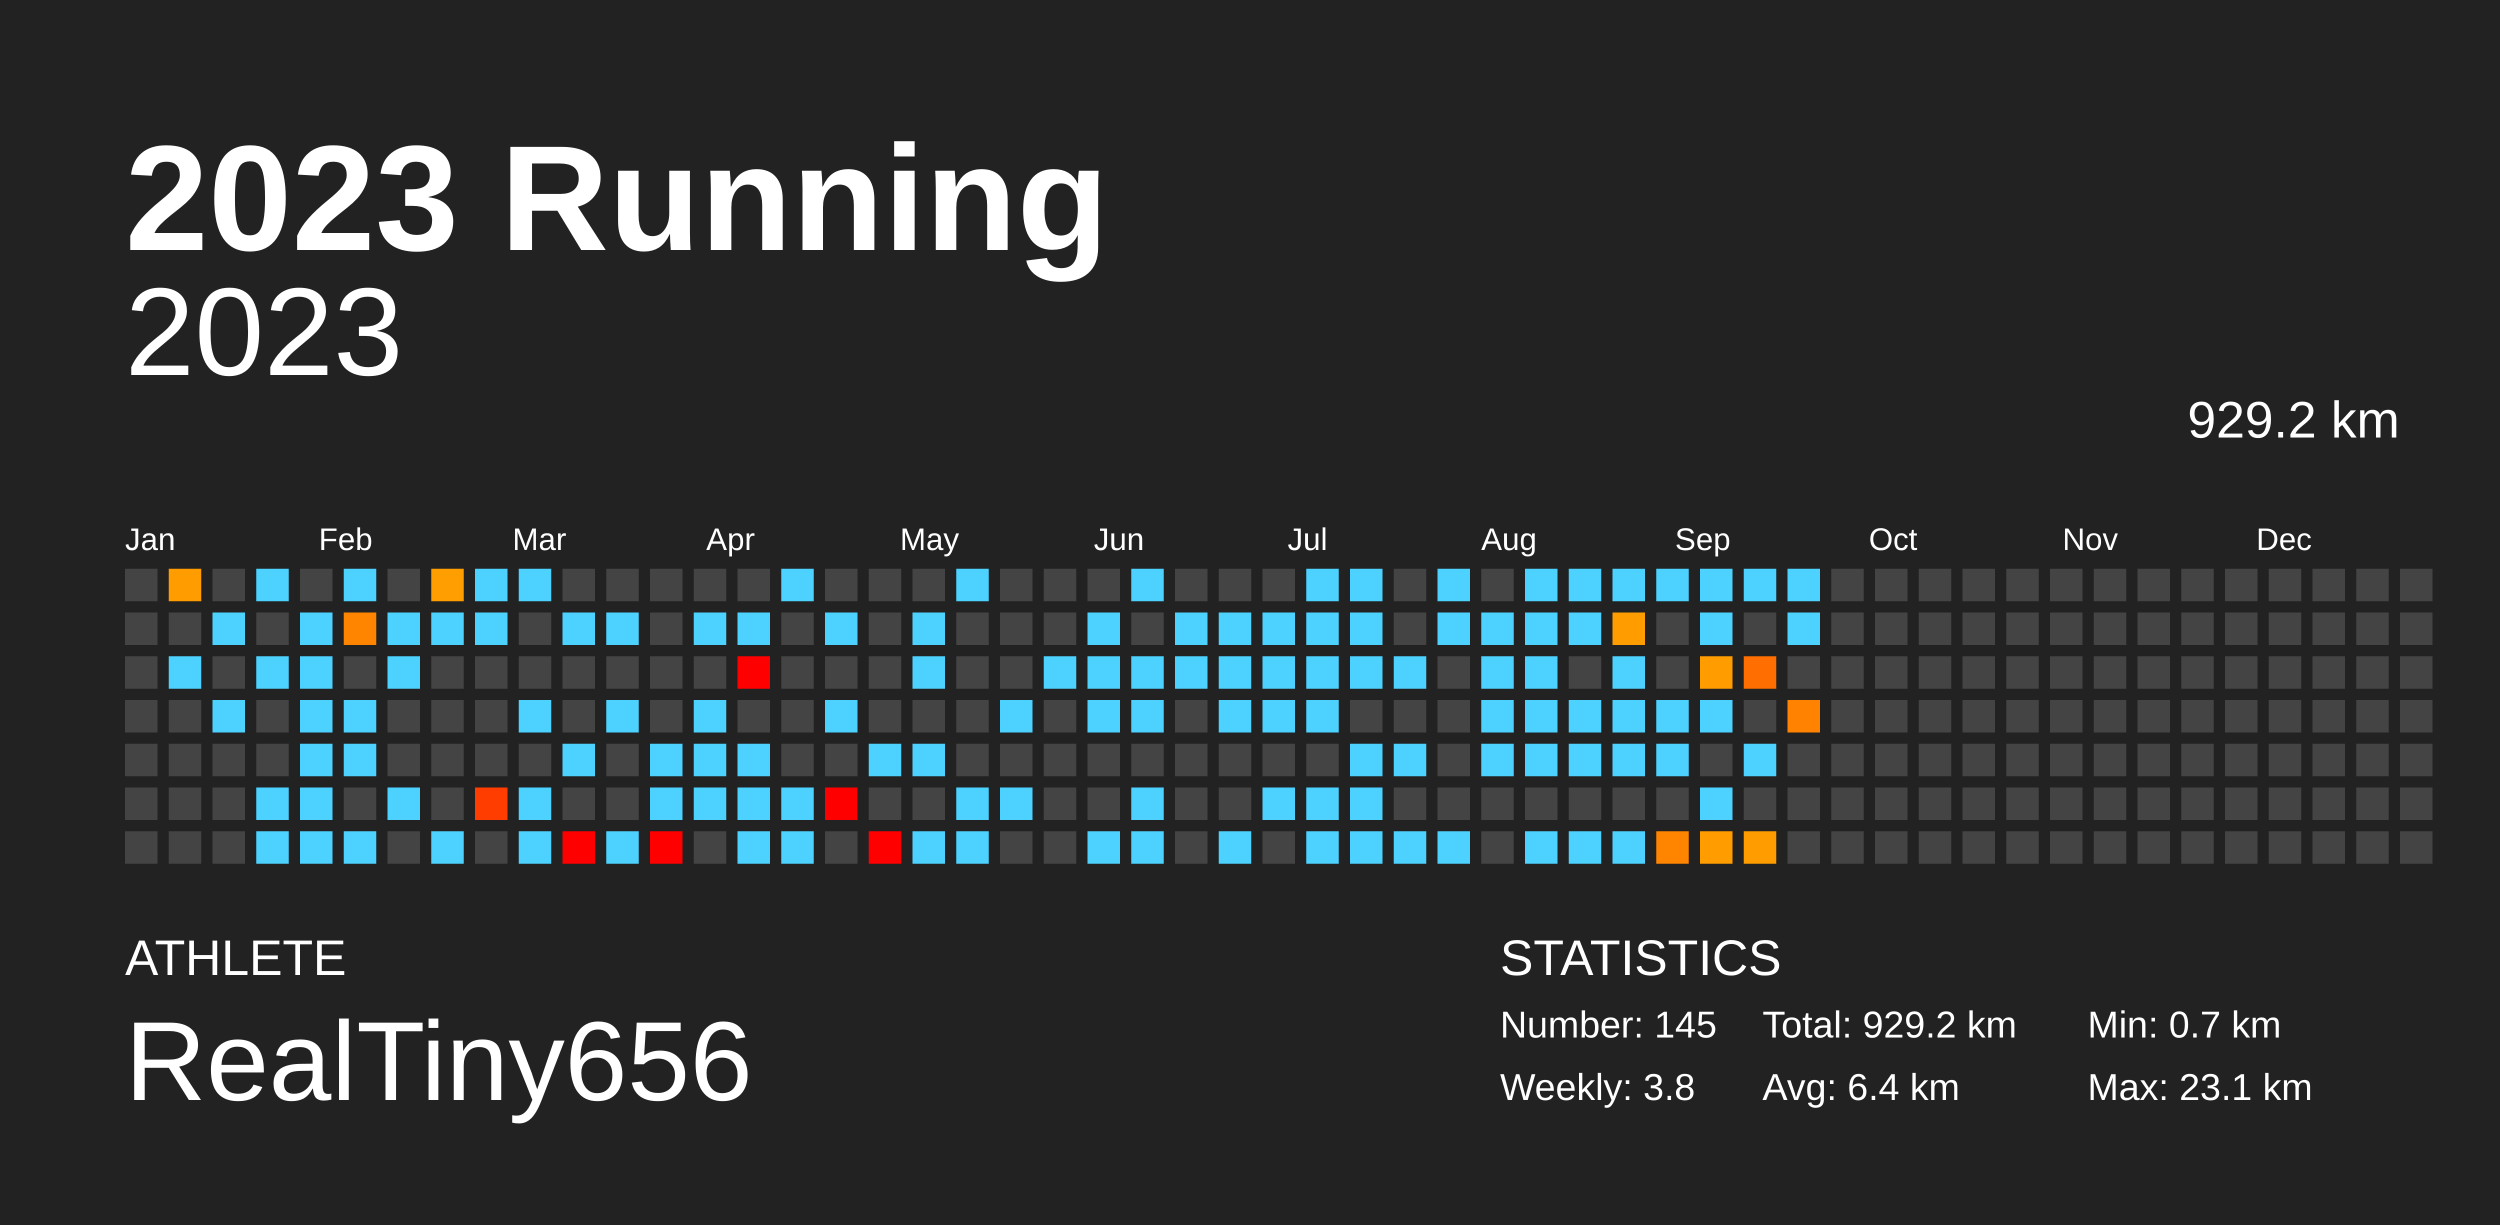
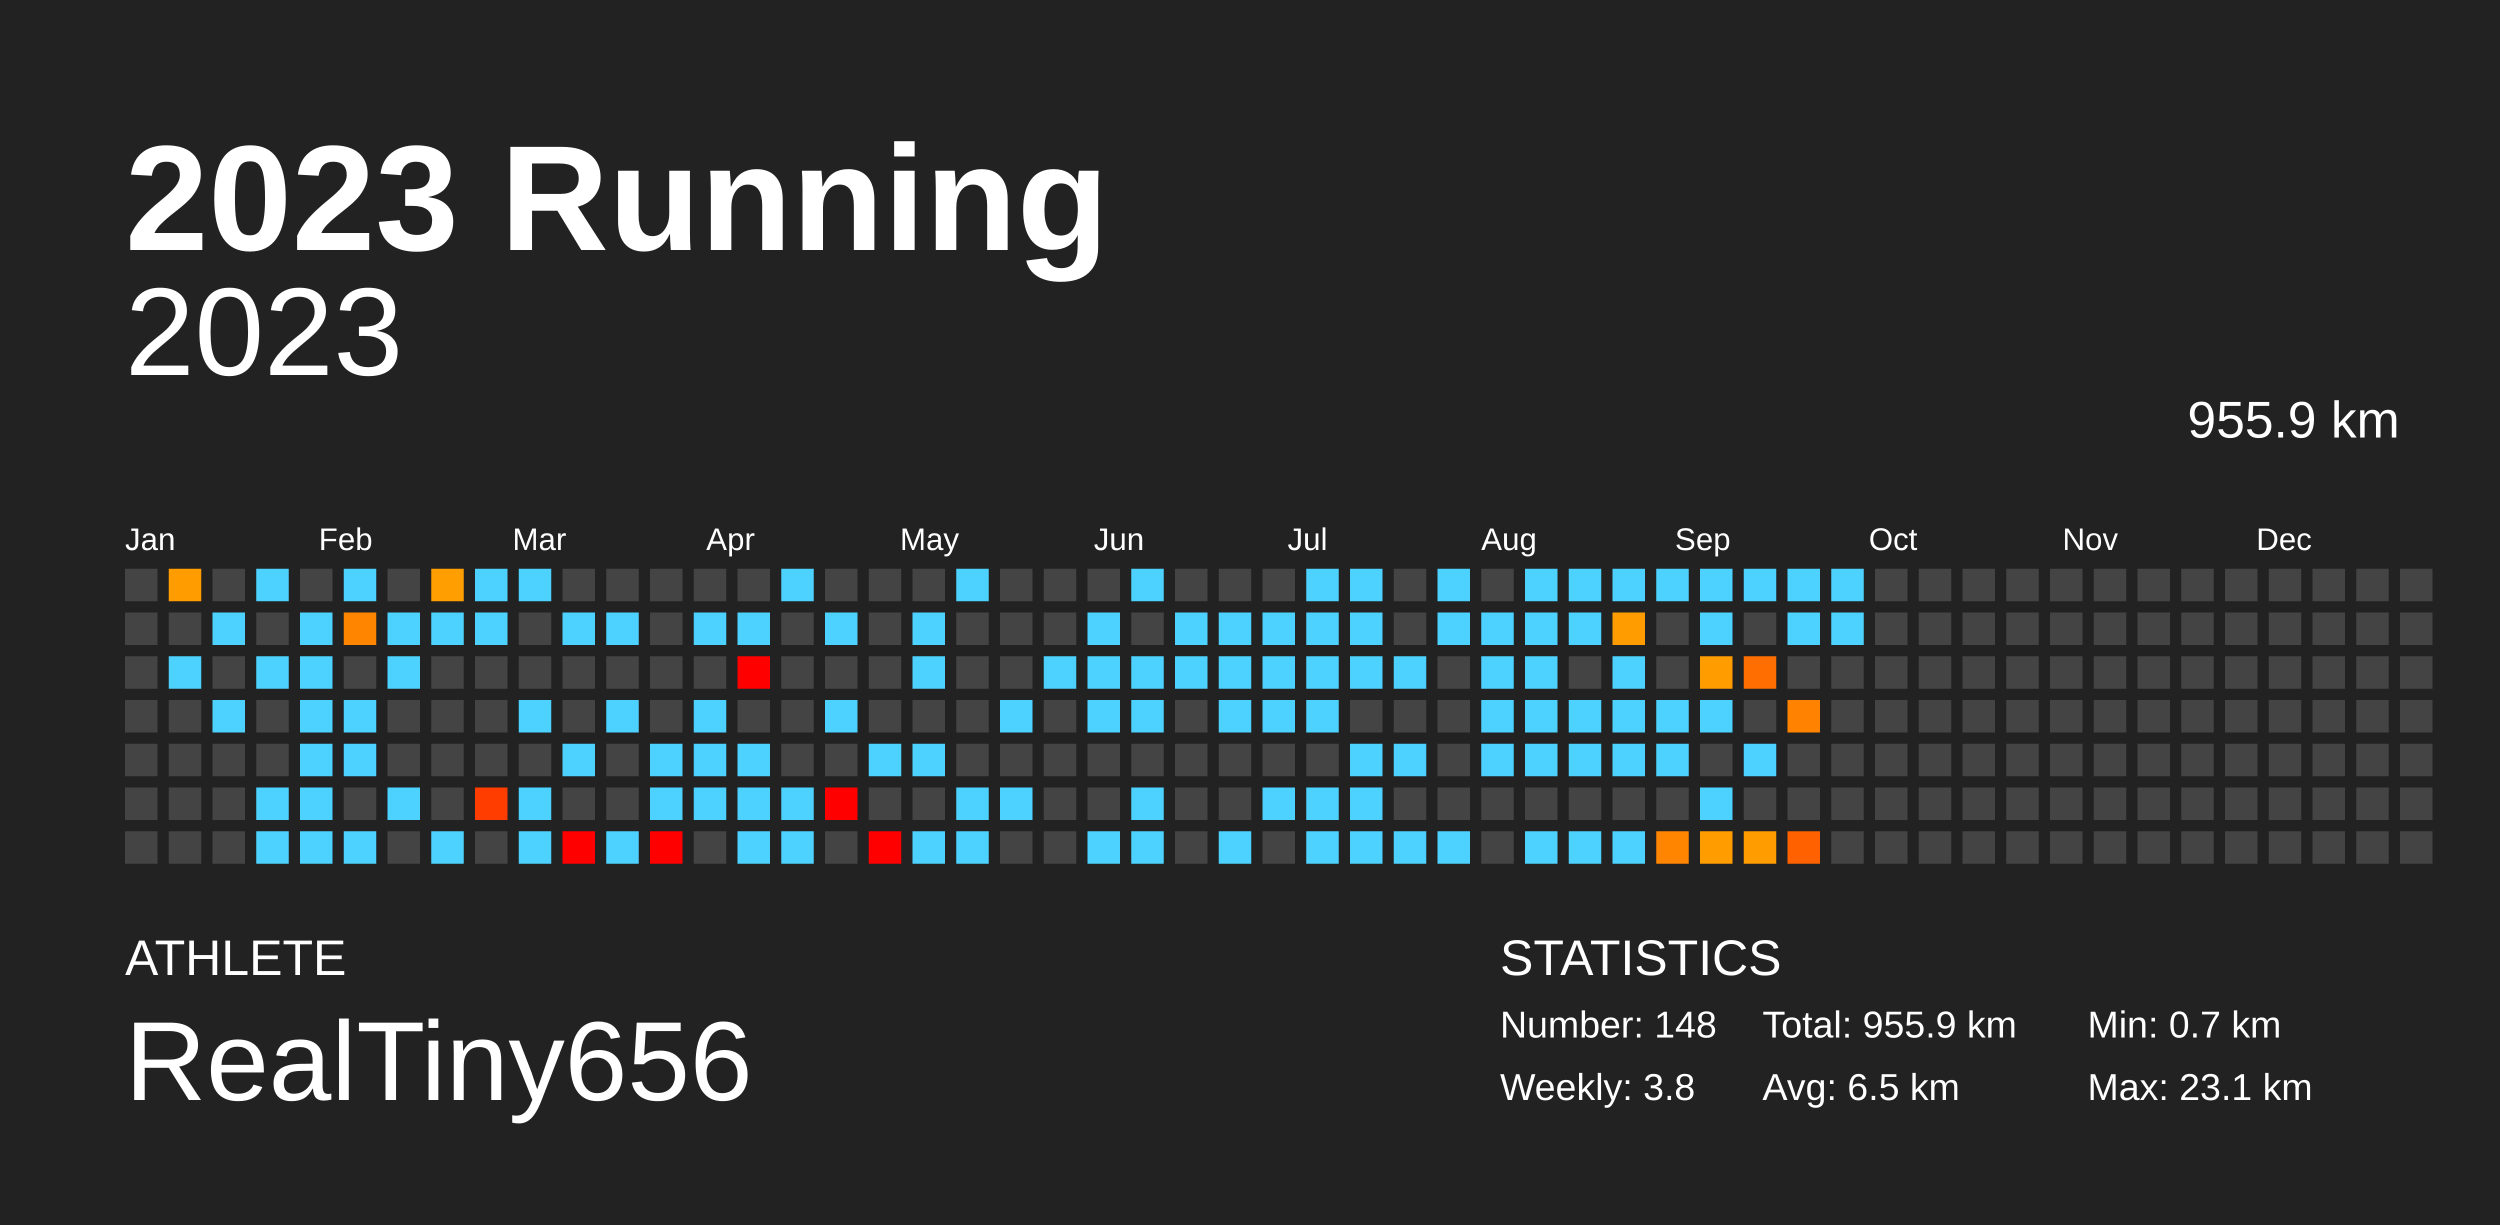
<svg xmlns="http://www.w3.org/2000/svg" baseProfile="full" height="98mm" version="1.1" viewBox="0,0,200,98" width="200mm">
  <defs />
  <rect fill="#222222" height="98" width="200" x="0" y="0" />
  <text fill="#FFFFFF" style="font-size:12px; font-family:Arial; font-weight:bold;" x="10" y="20">2023 Running</text>
  <text fill="#FFFFFF" style="font-size:4px; font-family:Arial" x="10" y="78">ATHLETE</text>
  <text fill="#FFFFFF" style="font-size:9px; font-family:Arial" x="10" y="88">RealTiny656</text>
  <text fill="#FFFFFF" style="font-size:4px; font-family:Arial" x="120" y="78">STATISTICS</text>
-   <text fill="#FFFFFF" style="font-size:3px; font-family:Arial" x="120" y="83">Number: 145</text>
+   <text fill="#FFFFFF" style="font-size:3px; font-family:Arial" x="120" y="83">Number: 148</text>
  <text fill="#FFFFFF" style="font-size:3px; font-family:Arial" x="120" y="88">Weekly: 3.8</text>
-   <text fill="#FFFFFF" style="font-size:3px; font-family:Arial" x="141" y="83">Total: 929.2 km</text>
-   <text fill="#FFFFFF" style="font-size:3px; font-family:Arial" x="141" y="88">Avg: 6.4 km</text>
+   <text fill="#FFFFFF" style="font-size:3px; font-family:Arial" x="141" y="83">Total: 955.9 km</text>
+   <text fill="#FFFFFF" style="font-size:3px; font-family:Arial" x="141" y="88">Avg: 6.5 km</text>
  <text fill="#FFFFFF" style="font-size:3px; font-family:Arial" x="167" y="83">Min: 0.7 km</text>
  <text fill="#FFFFFF" style="font-size:3px; font-family:Arial" x="167" y="88">Max: 23.1 km</text>
  <text alignment-baseline="hanging" fill="#FFFFFF" style="font-size:10.0px; font-family:Arial;" x="10" y="30">2023</text>
-   <text alignment-baseline="hanging" fill="#FFFFFF" style="font-size:4.125px; font-family:Arial;" x="175" y="35">929.2 km</text>
+   <text alignment-baseline="hanging" fill="#FFFFFF" style="font-size:4.125px; font-family:Arial;" x="175" y="35">955.9 km</text>
  <text fill="#FFFFFF" style="font-size:2.5px; font-family:Arial" x="10.0" y="44">Jan</text>
  <text fill="#FFFFFF" style="font-size:2.5px; font-family:Arial" x="25.5" y="44">Feb</text>
  <text fill="#FFFFFF" style="font-size:2.5px; font-family:Arial" x="41.0" y="44">Mar</text>
  <text fill="#FFFFFF" style="font-size:2.5px; font-family:Arial" x="56.5" y="44">Apr</text>
  <text fill="#FFFFFF" style="font-size:2.5px; font-family:Arial" x="72.0" y="44">May</text>
  <text fill="#FFFFFF" style="font-size:2.5px; font-family:Arial" x="87.5" y="44">Jun</text>
  <text fill="#FFFFFF" style="font-size:2.5px; font-family:Arial" x="103.0" y="44">Jul</text>
  <text fill="#FFFFFF" style="font-size:2.5px; font-family:Arial" x="118.5" y="44">Aug</text>
  <text fill="#FFFFFF" style="font-size:2.5px; font-family:Arial" x="134.0" y="44">Sep</text>
  <text fill="#FFFFFF" style="font-size:2.5px; font-family:Arial" x="149.5" y="44">Oct</text>
  <text fill="#FFFFFF" style="font-size:2.5px; font-family:Arial" x="165.0" y="44">Nov</text>
  <text fill="#FFFFFF" style="font-size:2.5px; font-family:Arial" x="180.5" y="44">Dec</text>
  <rect fill="#444444" height="2.6" width="2.6" x="10.0" y="45.5" />
  <rect fill="#444444" height="2.6" width="2.6" x="10.0" y="49.0" />
  <rect fill="#444444" height="2.6" width="2.6" x="10.0" y="52.5" />
  <rect fill="#444444" height="2.6" width="2.6" x="10.0" y="56.0" />
  <rect fill="#444444" height="2.6" width="2.6" x="10.0" y="59.5" />
  <rect fill="#444444" height="2.6" width="2.6" x="10.0" y="63.0" />
  <rect fill="#444444" height="2.6" width="2.6" x="10.0" y="66.5" />
  <rect fill="#ff9c00" height="2.6" width="2.6" x="13.5" y="45.5" />
  <rect fill="#444444" height="2.6" width="2.6" x="13.5" y="49.0" />
  <rect fill="#4dd2ff" height="2.6" width="2.6" x="13.5" y="52.5" />
  <rect fill="#444444" height="2.6" width="2.6" x="13.5" y="56.0" />
  <rect fill="#444444" height="2.6" width="2.6" x="13.5" y="59.5" />
  <rect fill="#444444" height="2.6" width="2.6" x="13.5" y="63.0" />
  <rect fill="#444444" height="2.6" width="2.6" x="13.5" y="66.5" />
  <rect fill="#444444" height="2.6" width="2.6" x="17.0" y="45.5" />
  <rect fill="#4dd2ff" height="2.6" width="2.6" x="17.0" y="49.0" />
  <rect fill="#444444" height="2.6" width="2.6" x="17.0" y="52.5" />
  <rect fill="#4dd2ff" height="2.6" width="2.6" x="17.0" y="56.0" />
  <rect fill="#444444" height="2.6" width="2.6" x="17.0" y="59.5" />
  <rect fill="#444444" height="2.6" width="2.6" x="17.0" y="63.0" />
  <rect fill="#444444" height="2.6" width="2.6" x="17.0" y="66.5" />
  <rect fill="#4dd2ff" height="2.6" width="2.6" x="20.5" y="45.5" />
  <rect fill="#444444" height="2.6" width="2.6" x="20.5" y="49.0" />
  <rect fill="#4dd2ff" height="2.6" width="2.6" x="20.5" y="52.5" />
  <rect fill="#444444" height="2.6" width="2.6" x="20.5" y="56.0" />
  <rect fill="#444444" height="2.6" width="2.6" x="20.5" y="59.5" />
  <rect fill="#4dd2ff" height="2.6" width="2.6" x="20.5" y="63.0" />
  <rect fill="#4dd2ff" height="2.6" width="2.6" x="20.5" y="66.5" />
  <rect fill="#444444" height="2.6" width="2.6" x="24.0" y="45.5" />
  <rect fill="#4dd2ff" height="2.6" width="2.6" x="24.0" y="49.0" />
  <rect fill="#4dd2ff" height="2.6" width="2.6" x="24.0" y="52.5" />
  <rect fill="#4dd2ff" height="2.6" width="2.6" x="24.0" y="56.0" />
  <rect fill="#4dd2ff" height="2.6" width="2.6" x="24.0" y="59.5" />
  <rect fill="#4dd2ff" height="2.6" width="2.6" x="24.0" y="63.0" />
  <rect fill="#4dd2ff" height="2.6" width="2.6" x="24.0" y="66.5" />
  <rect fill="#4dd2ff" height="2.6" width="2.6" x="27.5" y="45.5" />
  <rect fill="#ff8500" height="2.6" width="2.6" x="27.5" y="49.0" />
  <rect fill="#444444" height="2.6" width="2.6" x="27.5" y="52.5" />
  <rect fill="#4dd2ff" height="2.6" width="2.6" x="27.5" y="56.0" />
  <rect fill="#4dd2ff" height="2.6" width="2.6" x="27.5" y="59.5" />
  <rect fill="#444444" height="2.6" width="2.6" x="27.5" y="63.0" />
  <rect fill="#4dd2ff" height="2.6" width="2.6" x="27.5" y="66.5" />
  <rect fill="#444444" height="2.6" width="2.6" x="31.0" y="45.5" />
  <rect fill="#4dd2ff" height="2.6" width="2.6" x="31.0" y="49.0" />
  <rect fill="#4dd2ff" height="2.6" width="2.6" x="31.0" y="52.5" />
  <rect fill="#444444" height="2.6" width="2.6" x="31.0" y="56.0" />
  <rect fill="#444444" height="2.6" width="2.6" x="31.0" y="59.5" />
  <rect fill="#4dd2ff" height="2.6" width="2.6" x="31.0" y="63.0" />
  <rect fill="#444444" height="2.6" width="2.6" x="31.0" y="66.5" />
  <rect fill="#ff9e00" height="2.6" width="2.6" x="34.5" y="45.5" />
  <rect fill="#4dd2ff" height="2.6" width="2.6" x="34.5" y="49.0" />
  <rect fill="#444444" height="2.6" width="2.6" x="34.5" y="52.5" />
  <rect fill="#444444" height="2.6" width="2.6" x="34.5" y="56.0" />
  <rect fill="#444444" height="2.6" width="2.6" x="34.5" y="59.5" />
  <rect fill="#444444" height="2.6" width="2.6" x="34.5" y="63.0" />
  <rect fill="#4dd2ff" height="2.6" width="2.6" x="34.5" y="66.5" />
  <rect fill="#4dd2ff" height="2.6" width="2.6" x="38.0" y="45.5" />
  <rect fill="#4dd2ff" height="2.6" width="2.6" x="38.0" y="49.0" />
  <rect fill="#444444" height="2.6" width="2.6" x="38.0" y="52.5" />
  <rect fill="#444444" height="2.6" width="2.6" x="38.0" y="56.0" />
  <rect fill="#444444" height="2.6" width="2.6" x="38.0" y="59.5" />
  <rect fill="#ff3d00" height="2.6" width="2.6" x="38.0" y="63.0" />
  <rect fill="#444444" height="2.6" width="2.6" x="38.0" y="66.5" />
  <rect fill="#4dd2ff" height="2.6" width="2.6" x="41.5" y="45.5" />
  <rect fill="#444444" height="2.6" width="2.6" x="41.5" y="49.0" />
  <rect fill="#444444" height="2.6" width="2.6" x="41.5" y="52.5" />
  <rect fill="#4dd2ff" height="2.6" width="2.6" x="41.5" y="56.0" />
  <rect fill="#444444" height="2.6" width="2.6" x="41.5" y="59.5" />
  <rect fill="#4dd2ff" height="2.6" width="2.6" x="41.5" y="63.0" />
  <rect fill="#4dd2ff" height="2.6" width="2.6" x="41.5" y="66.5" />
  <rect fill="#444444" height="2.6" width="2.6" x="45.0" y="45.5" />
  <rect fill="#4dd2ff" height="2.6" width="2.6" x="45.0" y="49.0" />
  <rect fill="#444444" height="2.6" width="2.6" x="45.0" y="52.5" />
  <rect fill="#444444" height="2.6" width="2.6" x="45.0" y="56.0" />
  <rect fill="#4dd2ff" height="2.6" width="2.6" x="45.0" y="59.5" />
  <rect fill="#444444" height="2.6" width="2.6" x="45.0" y="63.0" />
  <rect fill="red" height="2.6" width="2.6" x="45.0" y="66.5" />
  <rect fill="#444444" height="2.6" width="2.6" x="48.5" y="45.5" />
  <rect fill="#4dd2ff" height="2.6" width="2.6" x="48.5" y="49.0" />
  <rect fill="#444444" height="2.6" width="2.6" x="48.5" y="52.5" />
  <rect fill="#4dd2ff" height="2.6" width="2.6" x="48.5" y="56.0" />
  <rect fill="#444444" height="2.6" width="2.6" x="48.5" y="59.5" />
  <rect fill="#444444" height="2.6" width="2.6" x="48.5" y="63.0" />
  <rect fill="#4dd2ff" height="2.6" width="2.6" x="48.5" y="66.5" />
  <rect fill="#444444" height="2.6" width="2.6" x="52.0" y="45.5" />
  <rect fill="#444444" height="2.6" width="2.6" x="52.0" y="49.0" />
  <rect fill="#444444" height="2.6" width="2.6" x="52.0" y="52.5" />
  <rect fill="#444444" height="2.6" width="2.6" x="52.0" y="56.0" />
  <rect fill="#4dd2ff" height="2.6" width="2.6" x="52.0" y="59.5" />
  <rect fill="#4dd2ff" height="2.6" width="2.6" x="52.0" y="63.0" />
  <rect fill="red" height="2.6" width="2.6" x="52.0" y="66.5" />
  <rect fill="#444444" height="2.6" width="2.6" x="55.5" y="45.5" />
  <rect fill="#4dd2ff" height="2.6" width="2.6" x="55.5" y="49.0" />
  <rect fill="#444444" height="2.6" width="2.6" x="55.5" y="52.5" />
  <rect fill="#4dd2ff" height="2.6" width="2.6" x="55.5" y="56.0" />
  <rect fill="#4dd2ff" height="2.6" width="2.6" x="55.5" y="59.5" />
  <rect fill="#4dd2ff" height="2.6" width="2.6" x="55.5" y="63.0" />
  <rect fill="#444444" height="2.6" width="2.6" x="55.5" y="66.5" />
  <rect fill="#444444" height="2.6" width="2.6" x="59.0" y="45.5" />
  <rect fill="#4dd2ff" height="2.6" width="2.6" x="59.0" y="49.0" />
  <rect fill="red" height="2.6" width="2.6" x="59.0" y="52.5" />
  <rect fill="#444444" height="2.6" width="2.6" x="59.0" y="56.0" />
  <rect fill="#4dd2ff" height="2.6" width="2.6" x="59.0" y="59.5" />
  <rect fill="#4dd2ff" height="2.6" width="2.6" x="59.0" y="63.0" />
  <rect fill="#4dd2ff" height="2.6" width="2.6" x="59.0" y="66.5" />
  <rect fill="#4dd2ff" height="2.6" width="2.6" x="62.5" y="45.5" />
  <rect fill="#444444" height="2.6" width="2.6" x="62.5" y="49.0" />
  <rect fill="#444444" height="2.6" width="2.6" x="62.5" y="52.5" />
  <rect fill="#444444" height="2.6" width="2.6" x="62.5" y="56.0" />
  <rect fill="#444444" height="2.6" width="2.6" x="62.5" y="59.5" />
  <rect fill="#4dd2ff" height="2.6" width="2.6" x="62.5" y="63.0" />
  <rect fill="#4dd2ff" height="2.6" width="2.6" x="62.5" y="66.5" />
  <rect fill="#444444" height="2.6" width="2.6" x="66.0" y="45.5" />
  <rect fill="#4dd2ff" height="2.6" width="2.6" x="66.0" y="49.0" />
  <rect fill="#444444" height="2.6" width="2.6" x="66.0" y="52.5" />
  <rect fill="#4dd2ff" height="2.6" width="2.6" x="66.0" y="56.0" />
  <rect fill="#444444" height="2.6" width="2.6" x="66.0" y="59.5" />
  <rect fill="red" height="2.6" width="2.6" x="66.0" y="63.0" />
  <rect fill="#444444" height="2.6" width="2.6" x="66.0" y="66.5" />
  <rect fill="#444444" height="2.6" width="2.6" x="69.5" y="45.5" />
  <rect fill="#444444" height="2.6" width="2.6" x="69.5" y="49.0" />
  <rect fill="#444444" height="2.6" width="2.6" x="69.5" y="52.5" />
  <rect fill="#444444" height="2.6" width="2.6" x="69.5" y="56.0" />
  <rect fill="#4dd2ff" height="2.6" width="2.6" x="69.5" y="59.5" />
  <rect fill="#444444" height="2.6" width="2.6" x="69.5" y="63.0" />
  <rect fill="red" height="2.6" width="2.6" x="69.5" y="66.5" />
  <rect fill="#444444" height="2.6" width="2.6" x="73.0" y="45.5" />
  <rect fill="#4dd2ff" height="2.6" width="2.6" x="73.0" y="49.0" />
  <rect fill="#4dd2ff" height="2.6" width="2.6" x="73.0" y="52.5" />
  <rect fill="#444444" height="2.6" width="2.6" x="73.0" y="56.0" />
  <rect fill="#4dd2ff" height="2.6" width="2.6" x="73.0" y="59.5" />
  <rect fill="#444444" height="2.6" width="2.6" x="73.0" y="63.0" />
  <rect fill="#4dd2ff" height="2.6" width="2.6" x="73.0" y="66.5" />
  <rect fill="#4dd2ff" height="2.6" width="2.6" x="76.5" y="45.5" />
  <rect fill="#444444" height="2.6" width="2.6" x="76.5" y="49.0" />
  <rect fill="#444444" height="2.6" width="2.6" x="76.5" y="52.5" />
  <rect fill="#444444" height="2.6" width="2.6" x="76.5" y="56.0" />
  <rect fill="#444444" height="2.6" width="2.6" x="76.5" y="59.5" />
  <rect fill="#4dd2ff" height="2.6" width="2.6" x="76.5" y="63.0" />
  <rect fill="#4dd2ff" height="2.6" width="2.6" x="76.5" y="66.5" />
  <rect fill="#444444" height="2.6" width="2.6" x="80.0" y="45.5" />
  <rect fill="#444444" height="2.6" width="2.6" x="80.0" y="49.0" />
  <rect fill="#444444" height="2.6" width="2.6" x="80.0" y="52.5" />
  <rect fill="#4dd2ff" height="2.6" width="2.6" x="80.0" y="56.0" />
  <rect fill="#444444" height="2.6" width="2.6" x="80.0" y="59.5" />
  <rect fill="#4dd2ff" height="2.6" width="2.6" x="80.0" y="63.0" />
  <rect fill="#444444" height="2.6" width="2.6" x="80.0" y="66.5" />
  <rect fill="#444444" height="2.6" width="2.6" x="83.5" y="45.5" />
  <rect fill="#444444" height="2.6" width="2.6" x="83.5" y="49.0" />
  <rect fill="#4dd2ff" height="2.6" width="2.6" x="83.5" y="52.5" />
  <rect fill="#444444" height="2.6" width="2.6" x="83.5" y="56.0" />
  <rect fill="#444444" height="2.6" width="2.6" x="83.5" y="59.5" />
  <rect fill="#444444" height="2.6" width="2.6" x="83.5" y="63.0" />
  <rect fill="#444444" height="2.6" width="2.6" x="83.5" y="66.5" />
  <rect fill="#444444" height="2.6" width="2.6" x="87.0" y="45.5" />
  <rect fill="#4dd2ff" height="2.6" width="2.6" x="87.0" y="49.0" />
  <rect fill="#4dd2ff" height="2.6" width="2.6" x="87.0" y="52.5" />
  <rect fill="#4dd2ff" height="2.6" width="2.6" x="87.0" y="56.0" />
  <rect fill="#444444" height="2.6" width="2.6" x="87.0" y="59.5" />
  <rect fill="#444444" height="2.6" width="2.6" x="87.0" y="63.0" />
  <rect fill="#4dd2ff" height="2.6" width="2.6" x="87.0" y="66.5" />
  <rect fill="#4dd2ff" height="2.6" width="2.6" x="90.5" y="45.5" />
  <rect fill="#444444" height="2.6" width="2.6" x="90.5" y="49.0" />
  <rect fill="#4dd2ff" height="2.6" width="2.6" x="90.5" y="52.5" />
  <rect fill="#4dd2ff" height="2.6" width="2.6" x="90.5" y="56.0" />
  <rect fill="#444444" height="2.6" width="2.6" x="90.5" y="59.5" />
  <rect fill="#4dd2ff" height="2.6" width="2.6" x="90.5" y="63.0" />
  <rect fill="#4dd2ff" height="2.6" width="2.6" x="90.5" y="66.5" />
  <rect fill="#444444" height="2.6" width="2.6" x="94.0" y="45.5" />
  <rect fill="#4dd2ff" height="2.6" width="2.6" x="94.0" y="49.0" />
  <rect fill="#4dd2ff" height="2.6" width="2.6" x="94.0" y="52.5" />
  <rect fill="#444444" height="2.6" width="2.6" x="94.0" y="56.0" />
  <rect fill="#444444" height="2.6" width="2.6" x="94.0" y="59.5" />
  <rect fill="#444444" height="2.6" width="2.6" x="94.0" y="63.0" />
  <rect fill="#444444" height="2.6" width="2.6" x="94.0" y="66.5" />
  <rect fill="#444444" height="2.6" width="2.6" x="97.5" y="45.5" />
  <rect fill="#4dd2ff" height="2.6" width="2.6" x="97.5" y="49.0" />
  <rect fill="#4dd2ff" height="2.6" width="2.6" x="97.5" y="52.5" />
  <rect fill="#4dd2ff" height="2.6" width="2.6" x="97.5" y="56.0" />
  <rect fill="#444444" height="2.6" width="2.6" x="97.5" y="59.5" />
  <rect fill="#444444" height="2.6" width="2.6" x="97.5" y="63.0" />
  <rect fill="#4dd2ff" height="2.6" width="2.6" x="97.5" y="66.5" />
  <rect fill="#444444" height="2.6" width="2.6" x="101.0" y="45.5" />
  <rect fill="#4dd2ff" height="2.6" width="2.6" x="101.0" y="49.0" />
  <rect fill="#4dd2ff" height="2.6" width="2.6" x="101.0" y="52.5" />
  <rect fill="#4dd2ff" height="2.6" width="2.6" x="101.0" y="56.0" />
  <rect fill="#444444" height="2.6" width="2.6" x="101.0" y="59.5" />
  <rect fill="#4dd2ff" height="2.6" width="2.6" x="101.0" y="63.0" />
  <rect fill="#444444" height="2.6" width="2.6" x="101.0" y="66.5" />
  <rect fill="#4dd2ff" height="2.6" width="2.6" x="104.5" y="45.5" />
  <rect fill="#4dd2ff" height="2.6" width="2.6" x="104.5" y="49.0" />
  <rect fill="#4dd2ff" height="2.6" width="2.6" x="104.5" y="52.5" />
  <rect fill="#4dd2ff" height="2.6" width="2.6" x="104.5" y="56.0" />
  <rect fill="#444444" height="2.6" width="2.6" x="104.5" y="59.5" />
  <rect fill="#4dd2ff" height="2.6" width="2.6" x="104.5" y="63.0" />
  <rect fill="#4dd2ff" height="2.6" width="2.6" x="104.5" y="66.5" />
  <rect fill="#4dd2ff" height="2.6" width="2.6" x="108.0" y="45.5" />
  <rect fill="#4dd2ff" height="2.6" width="2.6" x="108.0" y="49.0" />
  <rect fill="#4dd2ff" height="2.6" width="2.6" x="108.0" y="52.5" />
  <rect fill="#444444" height="2.6" width="2.6" x="108.0" y="56.0" />
  <rect fill="#4dd2ff" height="2.6" width="2.6" x="108.0" y="59.5" />
  <rect fill="#4dd2ff" height="2.6" width="2.6" x="108.0" y="63.0" />
  <rect fill="#4dd2ff" height="2.6" width="2.6" x="108.0" y="66.5" />
  <rect fill="#444444" height="2.6" width="2.6" x="111.5" y="45.5" />
  <rect fill="#444444" height="2.6" width="2.6" x="111.5" y="49.0" />
  <rect fill="#4dd2ff" height="2.6" width="2.6" x="111.5" y="52.5" />
  <rect fill="#444444" height="2.6" width="2.6" x="111.5" y="56.0" />
  <rect fill="#4dd2ff" height="2.6" width="2.6" x="111.5" y="59.5" />
  <rect fill="#444444" height="2.6" width="2.6" x="111.5" y="63.0" />
  <rect fill="#4dd2ff" height="2.6" width="2.6" x="111.5" y="66.5" />
  <rect fill="#4dd2ff" height="2.6" width="2.6" x="115.0" y="45.5" />
  <rect fill="#4dd2ff" height="2.6" width="2.6" x="115.0" y="49.0" />
  <rect fill="#444444" height="2.6" width="2.6" x="115.0" y="52.5" />
  <rect fill="#444444" height="2.6" width="2.6" x="115.0" y="56.0" />
  <rect fill="#444444" height="2.6" width="2.6" x="115.0" y="59.5" />
  <rect fill="#444444" height="2.6" width="2.6" x="115.0" y="63.0" />
  <rect fill="#4dd2ff" height="2.6" width="2.6" x="115.0" y="66.5" />
  <rect fill="#444444" height="2.6" width="2.6" x="118.5" y="45.5" />
  <rect fill="#4dd2ff" height="2.6" width="2.6" x="118.5" y="49.0" />
  <rect fill="#4dd2ff" height="2.6" width="2.6" x="118.5" y="52.5" />
  <rect fill="#4dd2ff" height="2.6" width="2.6" x="118.5" y="56.0" />
  <rect fill="#4dd2ff" height="2.6" width="2.6" x="118.5" y="59.5" />
  <rect fill="#444444" height="2.6" width="2.6" x="118.5" y="63.0" />
  <rect fill="#444444" height="2.6" width="2.6" x="118.5" y="66.5" />
  <rect fill="#4dd2ff" height="2.6" width="2.6" x="122.0" y="45.5" />
  <rect fill="#4dd2ff" height="2.6" width="2.6" x="122.0" y="49.0" />
  <rect fill="#4dd2ff" height="2.6" width="2.6" x="122.0" y="52.5" />
  <rect fill="#4dd2ff" height="2.6" width="2.6" x="122.0" y="56.0" />
  <rect fill="#4dd2ff" height="2.6" width="2.6" x="122.0" y="59.5" />
  <rect fill="#444444" height="2.6" width="2.6" x="122.0" y="63.0" />
  <rect fill="#4dd2ff" height="2.6" width="2.6" x="122.0" y="66.5" />
  <rect fill="#4dd2ff" height="2.6" width="2.6" x="125.5" y="45.5" />
  <rect fill="#4dd2ff" height="2.6" width="2.6" x="125.5" y="49.0" />
  <rect fill="#444444" height="2.6" width="2.6" x="125.5" y="52.5" />
  <rect fill="#4dd2ff" height="2.6" width="2.6" x="125.5" y="56.0" />
  <rect fill="#4dd2ff" height="2.6" width="2.6" x="125.5" y="59.5" />
  <rect fill="#444444" height="2.6" width="2.6" x="125.5" y="63.0" />
  <rect fill="#4dd2ff" height="2.6" width="2.6" x="125.5" y="66.5" />
  <rect fill="#4dd2ff" height="2.6" width="2.6" x="129.0" y="45.5" />
  <rect fill="#ff9d00" height="2.6" width="2.6" x="129.0" y="49.0" />
  <rect fill="#4dd2ff" height="2.6" width="2.6" x="129.0" y="52.5" />
  <rect fill="#4dd2ff" height="2.6" width="2.6" x="129.0" y="56.0" />
  <rect fill="#4dd2ff" height="2.6" width="2.6" x="129.0" y="59.5" />
  <rect fill="#444444" height="2.6" width="2.6" x="129.0" y="63.0" />
  <rect fill="#4dd2ff" height="2.6" width="2.6" x="129.0" y="66.5" />
  <rect fill="#4dd2ff" height="2.6" width="2.6" x="132.5" y="45.5" />
  <rect fill="#444444" height="2.6" width="2.6" x="132.5" y="49.0" />
  <rect fill="#444444" height="2.6" width="2.6" x="132.5" y="52.5" />
  <rect fill="#4dd2ff" height="2.6" width="2.6" x="132.5" y="56.0" />
  <rect fill="#4dd2ff" height="2.6" width="2.6" x="132.5" y="59.5" />
  <rect fill="#444444" height="2.6" width="2.6" x="132.5" y="63.0" />
  <rect fill="#ff8400" height="2.6" width="2.6" x="132.5" y="66.5" />
  <rect fill="#4dd2ff" height="2.6" width="2.6" x="136.0" y="45.5" />
  <rect fill="#4dd2ff" height="2.6" width="2.6" x="136.0" y="49.0" />
  <rect fill="#ff9d00" height="2.6" width="2.6" x="136.0" y="52.5" />
  <rect fill="#4dd2ff" height="2.6" width="2.6" x="136.0" y="56.0" />
  <rect fill="#444444" height="2.6" width="2.6" x="136.0" y="59.5" />
  <rect fill="#4dd2ff" height="2.6" width="2.6" x="136.0" y="63.0" />
  <rect fill="#ff9d00" height="2.6" width="2.6" x="136.0" y="66.5" />
  <rect fill="#4dd2ff" height="2.6" width="2.6" x="139.5" y="45.5" />
  <rect fill="#444444" height="2.6" width="2.6" x="139.5" y="49.0" />
  <rect fill="#ff6e00" height="2.6" width="2.6" x="139.5" y="52.5" />
  <rect fill="#444444" height="2.6" width="2.6" x="139.5" y="56.0" />
  <rect fill="#4dd2ff" height="2.6" width="2.6" x="139.5" y="59.5" />
  <rect fill="#444444" height="2.6" width="2.6" x="139.5" y="63.0" />
  <rect fill="#ff9d00" height="2.6" width="2.6" x="139.5" y="66.5" />
  <rect fill="#4dd2ff" height="2.6" width="2.6" x="143.0" y="45.5" />
  <rect fill="#4dd2ff" height="2.6" width="2.6" x="143.0" y="49.0" />
  <rect fill="#444444" height="2.6" width="2.6" x="143.0" y="52.5" />
  <rect fill="#ff8300" height="2.6" width="2.6" x="143.0" y="56.0" />
  <rect fill="#444444" height="2.6" width="2.6" x="143.0" y="59.5" />
  <rect fill="#444444" height="2.6" width="2.6" x="143.0" y="63.0" />
-   <rect fill="#444444" height="2.6" width="2.6" x="143.0" y="66.5" />
-   <rect fill="#444444" height="2.6" width="2.6" x="146.5" y="45.5" />
-   <rect fill="#444444" height="2.6" width="2.6" x="146.5" y="49.0" />
+   <rect fill="#ff6100" height="2.6" width="2.6" x="143.0" y="66.5" />
+   <rect fill="#4dd2ff" height="2.6" width="2.6" x="146.5" y="45.5" />
+   <rect fill="#4dd2ff" height="2.6" width="2.6" x="146.5" y="49.0" />
  <rect fill="#444444" height="2.6" width="2.6" x="146.5" y="52.5" />
  <rect fill="#444444" height="2.6" width="2.6" x="146.5" y="56.0" />
  <rect fill="#444444" height="2.6" width="2.6" x="146.5" y="59.5" />
  <rect fill="#444444" height="2.6" width="2.6" x="146.5" y="63.0" />
  <rect fill="#444444" height="2.6" width="2.6" x="146.5" y="66.5" />
  <rect fill="#444444" height="2.6" width="2.6" x="150.0" y="45.5" />
  <rect fill="#444444" height="2.6" width="2.6" x="150.0" y="49.0" />
  <rect fill="#444444" height="2.6" width="2.6" x="150.0" y="52.5" />
  <rect fill="#444444" height="2.6" width="2.6" x="150.0" y="56.0" />
  <rect fill="#444444" height="2.6" width="2.6" x="150.0" y="59.5" />
  <rect fill="#444444" height="2.6" width="2.6" x="150.0" y="63.0" />
  <rect fill="#444444" height="2.6" width="2.6" x="150.0" y="66.5" />
  <rect fill="#444444" height="2.6" width="2.6" x="153.5" y="45.5" />
  <rect fill="#444444" height="2.6" width="2.6" x="153.5" y="49.0" />
  <rect fill="#444444" height="2.6" width="2.6" x="153.5" y="52.5" />
  <rect fill="#444444" height="2.6" width="2.6" x="153.5" y="56.0" />
  <rect fill="#444444" height="2.6" width="2.6" x="153.5" y="59.5" />
  <rect fill="#444444" height="2.6" width="2.6" x="153.5" y="63.0" />
  <rect fill="#444444" height="2.6" width="2.6" x="153.5" y="66.5" />
  <rect fill="#444444" height="2.6" width="2.6" x="157.0" y="45.5" />
  <rect fill="#444444" height="2.6" width="2.6" x="157.0" y="49.0" />
  <rect fill="#444444" height="2.6" width="2.6" x="157.0" y="52.5" />
  <rect fill="#444444" height="2.6" width="2.6" x="157.0" y="56.0" />
  <rect fill="#444444" height="2.6" width="2.6" x="157.0" y="59.5" />
  <rect fill="#444444" height="2.6" width="2.6" x="157.0" y="63.0" />
  <rect fill="#444444" height="2.6" width="2.6" x="157.0" y="66.5" />
  <rect fill="#444444" height="2.6" width="2.6" x="160.5" y="45.5" />
  <rect fill="#444444" height="2.6" width="2.6" x="160.5" y="49.0" />
  <rect fill="#444444" height="2.6" width="2.6" x="160.5" y="52.5" />
  <rect fill="#444444" height="2.6" width="2.6" x="160.5" y="56.0" />
  <rect fill="#444444" height="2.6" width="2.6" x="160.5" y="59.5" />
  <rect fill="#444444" height="2.6" width="2.6" x="160.5" y="63.0" />
  <rect fill="#444444" height="2.6" width="2.6" x="160.5" y="66.5" />
  <rect fill="#444444" height="2.6" width="2.6" x="164.0" y="45.5" />
  <rect fill="#444444" height="2.6" width="2.6" x="164.0" y="49.0" />
  <rect fill="#444444" height="2.6" width="2.6" x="164.0" y="52.5" />
  <rect fill="#444444" height="2.6" width="2.6" x="164.0" y="56.0" />
  <rect fill="#444444" height="2.6" width="2.6" x="164.0" y="59.5" />
  <rect fill="#444444" height="2.6" width="2.6" x="164.0" y="63.0" />
  <rect fill="#444444" height="2.6" width="2.6" x="164.0" y="66.5" />
  <rect fill="#444444" height="2.6" width="2.6" x="167.5" y="45.5" />
  <rect fill="#444444" height="2.6" width="2.6" x="167.5" y="49.0" />
  <rect fill="#444444" height="2.6" width="2.6" x="167.5" y="52.5" />
  <rect fill="#444444" height="2.6" width="2.6" x="167.5" y="56.0" />
  <rect fill="#444444" height="2.6" width="2.6" x="167.5" y="59.5" />
  <rect fill="#444444" height="2.6" width="2.6" x="167.5" y="63.0" />
  <rect fill="#444444" height="2.6" width="2.6" x="167.5" y="66.5" />
  <rect fill="#444444" height="2.6" width="2.6" x="171.0" y="45.5" />
  <rect fill="#444444" height="2.6" width="2.6" x="171.0" y="49.0" />
  <rect fill="#444444" height="2.6" width="2.6" x="171.0" y="52.5" />
  <rect fill="#444444" height="2.6" width="2.6" x="171.0" y="56.0" />
  <rect fill="#444444" height="2.6" width="2.6" x="171.0" y="59.5" />
  <rect fill="#444444" height="2.6" width="2.6" x="171.0" y="63.0" />
  <rect fill="#444444" height="2.6" width="2.6" x="171.0" y="66.5" />
  <rect fill="#444444" height="2.6" width="2.6" x="174.5" y="45.5" />
  <rect fill="#444444" height="2.6" width="2.6" x="174.5" y="49.0" />
  <rect fill="#444444" height="2.6" width="2.6" x="174.5" y="52.5" />
  <rect fill="#444444" height="2.6" width="2.6" x="174.5" y="56.0" />
  <rect fill="#444444" height="2.6" width="2.6" x="174.5" y="59.5" />
  <rect fill="#444444" height="2.6" width="2.6" x="174.5" y="63.0" />
  <rect fill="#444444" height="2.6" width="2.6" x="174.5" y="66.5" />
  <rect fill="#444444" height="2.6" width="2.6" x="178.0" y="45.5" />
  <rect fill="#444444" height="2.6" width="2.6" x="178.0" y="49.0" />
  <rect fill="#444444" height="2.6" width="2.6" x="178.0" y="52.5" />
  <rect fill="#444444" height="2.6" width="2.6" x="178.0" y="56.0" />
  <rect fill="#444444" height="2.6" width="2.6" x="178.0" y="59.5" />
  <rect fill="#444444" height="2.6" width="2.6" x="178.0" y="63.0" />
  <rect fill="#444444" height="2.6" width="2.6" x="178.0" y="66.5" />
  <rect fill="#444444" height="2.6" width="2.6" x="181.5" y="45.5" />
  <rect fill="#444444" height="2.6" width="2.6" x="181.5" y="49.0" />
  <rect fill="#444444" height="2.6" width="2.6" x="181.5" y="52.5" />
  <rect fill="#444444" height="2.6" width="2.6" x="181.5" y="56.0" />
  <rect fill="#444444" height="2.6" width="2.6" x="181.5" y="59.5" />
  <rect fill="#444444" height="2.6" width="2.6" x="181.5" y="63.0" />
  <rect fill="#444444" height="2.6" width="2.6" x="181.5" y="66.5" />
  <rect fill="#444444" height="2.6" width="2.6" x="185.0" y="45.5" />
  <rect fill="#444444" height="2.6" width="2.6" x="185.0" y="49.0" />
  <rect fill="#444444" height="2.6" width="2.6" x="185.0" y="52.5" />
  <rect fill="#444444" height="2.6" width="2.6" x="185.0" y="56.0" />
  <rect fill="#444444" height="2.6" width="2.6" x="185.0" y="59.5" />
  <rect fill="#444444" height="2.6" width="2.6" x="185.0" y="63.0" />
  <rect fill="#444444" height="2.6" width="2.6" x="185.0" y="66.5" />
  <rect fill="#444444" height="2.6" width="2.6" x="188.5" y="45.5" />
  <rect fill="#444444" height="2.6" width="2.6" x="188.5" y="49.0" />
  <rect fill="#444444" height="2.6" width="2.6" x="188.5" y="52.5" />
  <rect fill="#444444" height="2.6" width="2.6" x="188.5" y="56.0" />
  <rect fill="#444444" height="2.6" width="2.6" x="188.5" y="59.5" />
  <rect fill="#444444" height="2.6" width="2.6" x="188.5" y="63.0" />
  <rect fill="#444444" height="2.6" width="2.6" x="188.5" y="66.5" />
  <rect fill="#444444" height="2.6" width="2.6" x="192.0" y="45.5" />
  <rect fill="#444444" height="2.6" width="2.6" x="192.0" y="49.0" />
  <rect fill="#444444" height="2.6" width="2.6" x="192.0" y="52.5" />
  <rect fill="#444444" height="2.6" width="2.6" x="192.0" y="56.0" />
  <rect fill="#444444" height="2.6" width="2.6" x="192.0" y="59.5" />
  <rect fill="#444444" height="2.6" width="2.6" x="192.0" y="63.0" />
  <rect fill="#444444" height="2.6" width="2.6" x="192.0" y="66.5" />
</svg>
